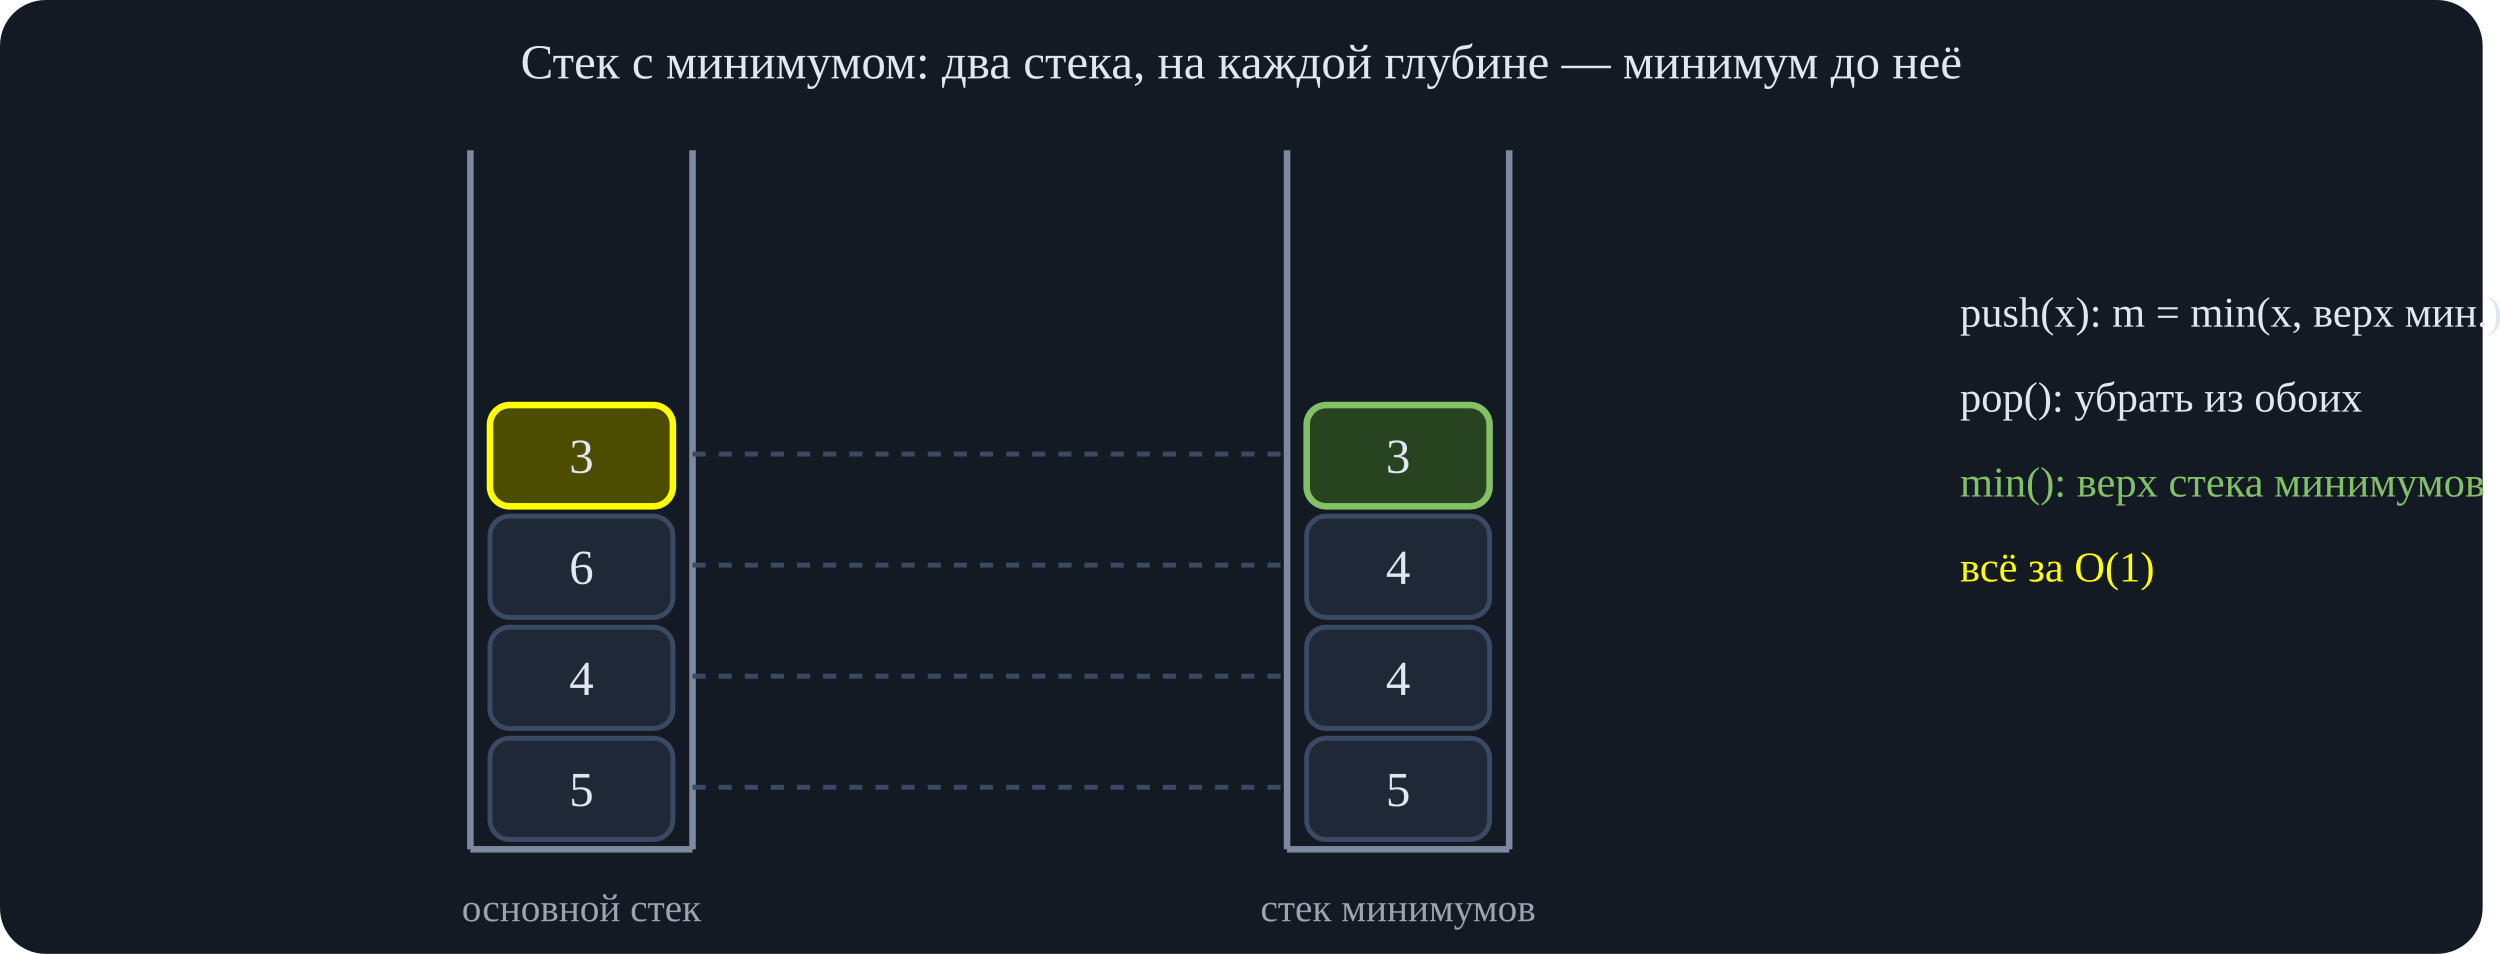
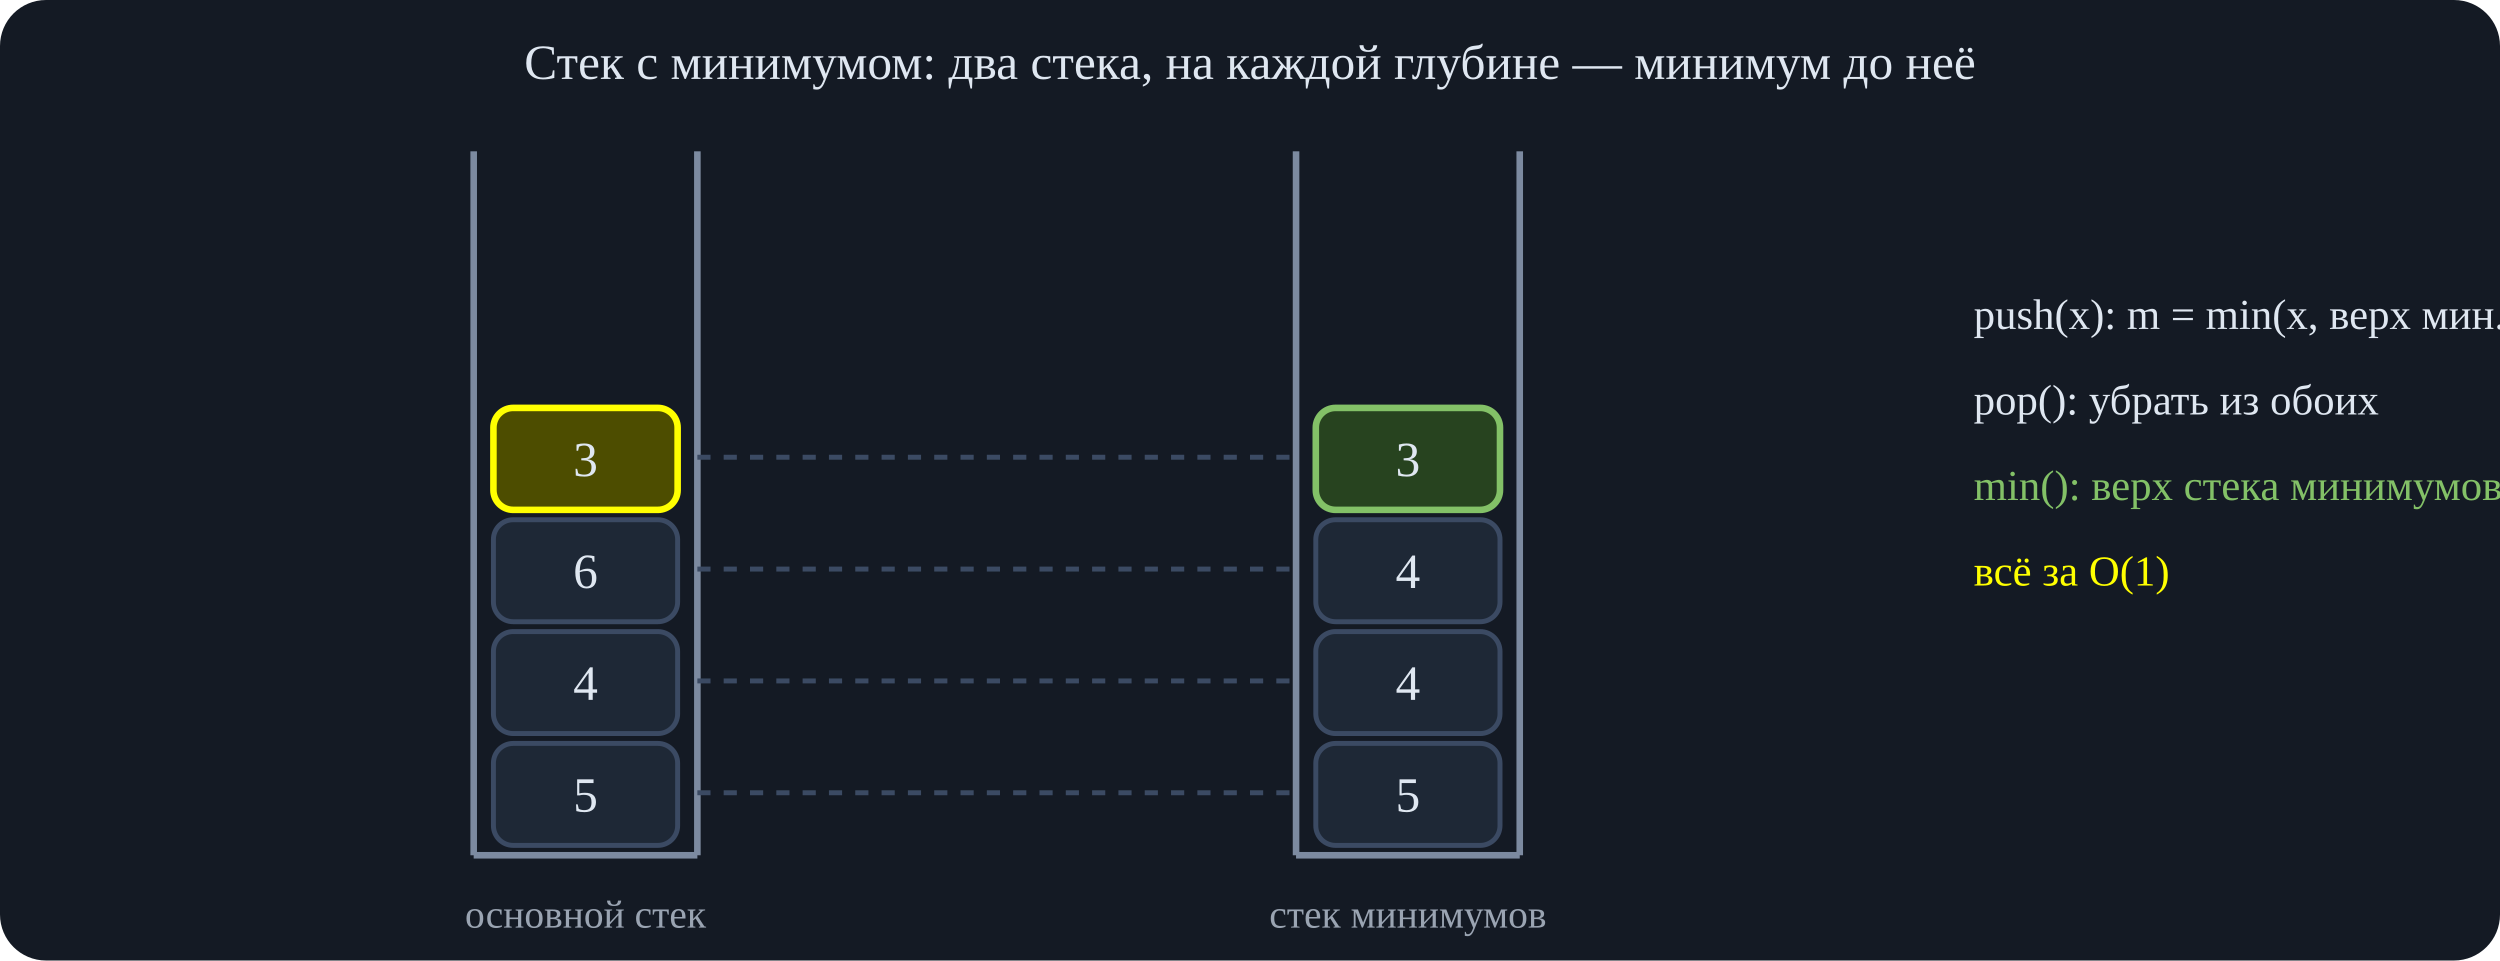
- <svg xmlns="http://www.w3.org/2000/svg" role="img" viewbox="0 0 760 292">
+ <svg xmlns="http://www.w3.org/2000/svg" width="760" height="292" viewBox="0 0 760 292" role="img">
  <defs>
-     <marker id="ar" markerheight="7" markerwidth="7" orient="auto-start-reverse" refx="8" refy="5" viewbox="0 0 10 10">
+     <marker id="ar" viewBox="0 0 10 10" refX="8" refY="5" markerWidth="7" markerHeight="7" orient="auto-start-reverse">
      <path d="M0,0 L10,5 L0,10 z" fill="#9aa4b2" />
    </marker>
  </defs>
-   <rect fill="#141a24" height="292" rx="14" width="760" x="0" y="0" />
-   <text fill="#dfe7f1" font-size="15" font-weight="400" text-anchor="middle" x="380" y="24">Стек с минимумом: два стека, на каждой глубине — минимум до неё</text>
-   <line stroke="#7c8aa0" stroke-width="2" x1="144" x2="144" y1="46" y2="260" />
-   <line stroke="#7c8aa0" stroke-width="2" x1="212" x2="212" y1="46" y2="260" />
-   <line stroke="#7c8aa0" stroke-width="2" x1="144" x2="212" y1="260" y2="260" />
-   <rect fill="#1E2836" height="31" rx="6" stroke="#3b4a63" stroke-width="1.5" width="56" x="150" y="226" />
-   <text fill="#dfe7f1" font-size="15" font-weight="400" text-anchor="middle" x="178.0" y="246.75">5</text>
-   <rect fill="#1E2836" height="31" rx="6" stroke="#3b4a63" stroke-width="1.5" width="56" x="150" y="192" />
-   <text fill="#dfe7f1" font-size="15" font-weight="400" text-anchor="middle" x="178.0" y="212.75">4</text>
-   <rect fill="#1E2836" height="31" rx="6" stroke="#3b4a63" stroke-width="1.5" width="56" x="150" y="158" />
-   <text fill="#dfe7f1" font-size="15" font-weight="400" text-anchor="middle" x="178.0" y="178.75">6</text>
-   <rect fill="#4d4d00" height="31" rx="6" stroke="#ffff00" stroke-width="2" width="56" x="150" y="124" />
-   <text fill="#dfe7f1" font-size="15" font-weight="400" text-anchor="middle" x="178.0" y="144.75">3</text>
-   <text fill="#9aa4b2" font-size="12" font-weight="400" text-anchor="middle" x="178.0" y="282">основной стек</text>
-   <line stroke="#7c8aa0" stroke-width="2" x1="394" x2="394" y1="46" y2="260" />
-   <line stroke="#7c8aa0" stroke-width="2" x1="462" x2="462" y1="46" y2="260" />
-   <line stroke="#7c8aa0" stroke-width="2" x1="394" x2="462" y1="260" y2="260" />
-   <rect fill="#1E2836" height="31" rx="6" stroke="#3b4a63" stroke-width="1.5" width="56" x="400" y="226" />
-   <text fill="#dfe7f1" font-size="15" font-weight="400" text-anchor="middle" x="428.0" y="246.75">5</text>
-   <rect fill="#1E2836" height="31" rx="6" stroke="#3b4a63" stroke-width="1.5" width="56" x="400" y="192" />
-   <text fill="#dfe7f1" font-size="15" font-weight="400" text-anchor="middle" x="428.0" y="212.75">4</text>
-   <rect fill="#1E2836" height="31" rx="6" stroke="#3b4a63" stroke-width="1.5" width="56" x="400" y="158" />
-   <text fill="#dfe7f1" font-size="15" font-weight="400" text-anchor="middle" x="428.0" y="178.75">4</text>
-   <rect fill="#27431f" height="31" rx="6" stroke="#83c167" stroke-width="2" width="56" x="400" y="124" />
-   <text fill="#dfe7f1" font-size="15" font-weight="400" text-anchor="middle" x="428.0" y="144.75">3</text>
-   <text fill="#9aa4b2" font-size="12" font-weight="400" text-anchor="middle" x="428.0" y="282">стек минимумов</text>
-   <line stroke="#3b4a63" stroke-dasharray="4 4" stroke-width="1.5" x1="212" x2="394" y1="241" y2="241" />
-   <line stroke="#3b4a63" stroke-dasharray="4 4" stroke-width="1.5" x1="212" x2="394" y1="207" y2="207" />
-   <line stroke="#3b4a63" stroke-dasharray="4 4" stroke-width="1.5" x1="212" x2="394" y1="173" y2="173" />
-   <line stroke="#3b4a63" stroke-dasharray="4 4" stroke-width="1.5" x1="212" x2="394" y1="139" y2="139" />
-   <text fill="#dfe7f1" font-size="13" font-weight="400" text-anchor="start" x="600" y="100">push(x): m = min(x, верх мин.)</text>
-   <text fill="#dfe7f1" font-size="13" font-weight="400" text-anchor="start" x="600" y="126">pop(): убрать из обоих</text>
-   <text fill="#83c167" font-size="13" font-weight="400" text-anchor="start" x="600" y="152">min(): верх стека минимумов</text>
-   <text fill="#ffff00" font-size="13" font-weight="400" text-anchor="start" x="600" y="178">всё за O(1)</text>
+   <rect x="0" y="0" width="760" height="292" rx="14" fill="#141a24" />
+   <text x="380" y="24" text-anchor="middle" font-size="15" font-weight="400" fill="#dfe7f1">Стек с минимумом: два стека, на каждой глубине — минимум до неё</text>
+   <line x1="144" y1="46" x2="144" y2="260" stroke="#7c8aa0" stroke-width="2" />
+   <line x1="212" y1="46" x2="212" y2="260" stroke="#7c8aa0" stroke-width="2" />
+   <line x1="144" y1="260" x2="212" y2="260" stroke="#7c8aa0" stroke-width="2" />
+   <rect x="150" y="226" width="56" height="31" rx="6" fill="#1E2836" stroke="#3b4a63" stroke-width="1.5" />
+   <text x="178.0" y="246.75" text-anchor="middle" font-size="15" font-weight="400" fill="#dfe7f1">5</text>
+   <rect x="150" y="192" width="56" height="31" rx="6" fill="#1E2836" stroke="#3b4a63" stroke-width="1.5" />
+   <text x="178.0" y="212.75" text-anchor="middle" font-size="15" font-weight="400" fill="#dfe7f1">4</text>
+   <rect x="150" y="158" width="56" height="31" rx="6" fill="#1E2836" stroke="#3b4a63" stroke-width="1.5" />
+   <text x="178.0" y="178.75" text-anchor="middle" font-size="15" font-weight="400" fill="#dfe7f1">6</text>
+   <rect x="150" y="124" width="56" height="31" rx="6" fill="#4d4d00" stroke="#ffff00" stroke-width="2" />
+   <text x="178.0" y="144.75" text-anchor="middle" font-size="15" font-weight="400" fill="#dfe7f1">3</text>
+   <text x="178.0" y="282" text-anchor="middle" font-size="12" font-weight="400" fill="#9aa4b2">основной стек</text>
+   <line x1="394" y1="46" x2="394" y2="260" stroke="#7c8aa0" stroke-width="2" />
+   <line x1="462" y1="46" x2="462" y2="260" stroke="#7c8aa0" stroke-width="2" />
+   <line x1="394" y1="260" x2="462" y2="260" stroke="#7c8aa0" stroke-width="2" />
+   <rect x="400" y="226" width="56" height="31" rx="6" fill="#1E2836" stroke="#3b4a63" stroke-width="1.5" />
+   <text x="428.0" y="246.75" text-anchor="middle" font-size="15" font-weight="400" fill="#dfe7f1">5</text>
+   <rect x="400" y="192" width="56" height="31" rx="6" fill="#1E2836" stroke="#3b4a63" stroke-width="1.5" />
+   <text x="428.0" y="212.75" text-anchor="middle" font-size="15" font-weight="400" fill="#dfe7f1">4</text>
+   <rect x="400" y="158" width="56" height="31" rx="6" fill="#1E2836" stroke="#3b4a63" stroke-width="1.5" />
+   <text x="428.0" y="178.75" text-anchor="middle" font-size="15" font-weight="400" fill="#dfe7f1">4</text>
+   <rect x="400" y="124" width="56" height="31" rx="6" fill="#27431f" stroke="#83c167" stroke-width="2" />
+   <text x="428.0" y="144.75" text-anchor="middle" font-size="15" font-weight="400" fill="#dfe7f1">3</text>
+   <text x="428.0" y="282" text-anchor="middle" font-size="12" font-weight="400" fill="#9aa4b2">стек минимумов</text>
+   <line x1="212" y1="241" x2="394" y2="241" stroke="#3b4a63" stroke-width="1.5" stroke-dasharray="4 4" />
+   <line x1="212" y1="207" x2="394" y2="207" stroke="#3b4a63" stroke-width="1.5" stroke-dasharray="4 4" />
+   <line x1="212" y1="173" x2="394" y2="173" stroke="#3b4a63" stroke-width="1.5" stroke-dasharray="4 4" />
+   <line x1="212" y1="139" x2="394" y2="139" stroke="#3b4a63" stroke-width="1.5" stroke-dasharray="4 4" />
+   <text x="600" y="100" text-anchor="start" font-size="13" font-weight="400" fill="#dfe7f1">push(x): m = min(x, верх мин.)</text>
+   <text x="600" y="126" text-anchor="start" font-size="13" font-weight="400" fill="#dfe7f1">pop(): убрать из обоих</text>
+   <text x="600" y="152" text-anchor="start" font-size="13" font-weight="400" fill="#83c167">min(): верх стека минимумов</text>
+   <text x="600" y="178" text-anchor="start" font-size="13" font-weight="400" fill="#ffff00">всё за O(1)</text>
</svg>
